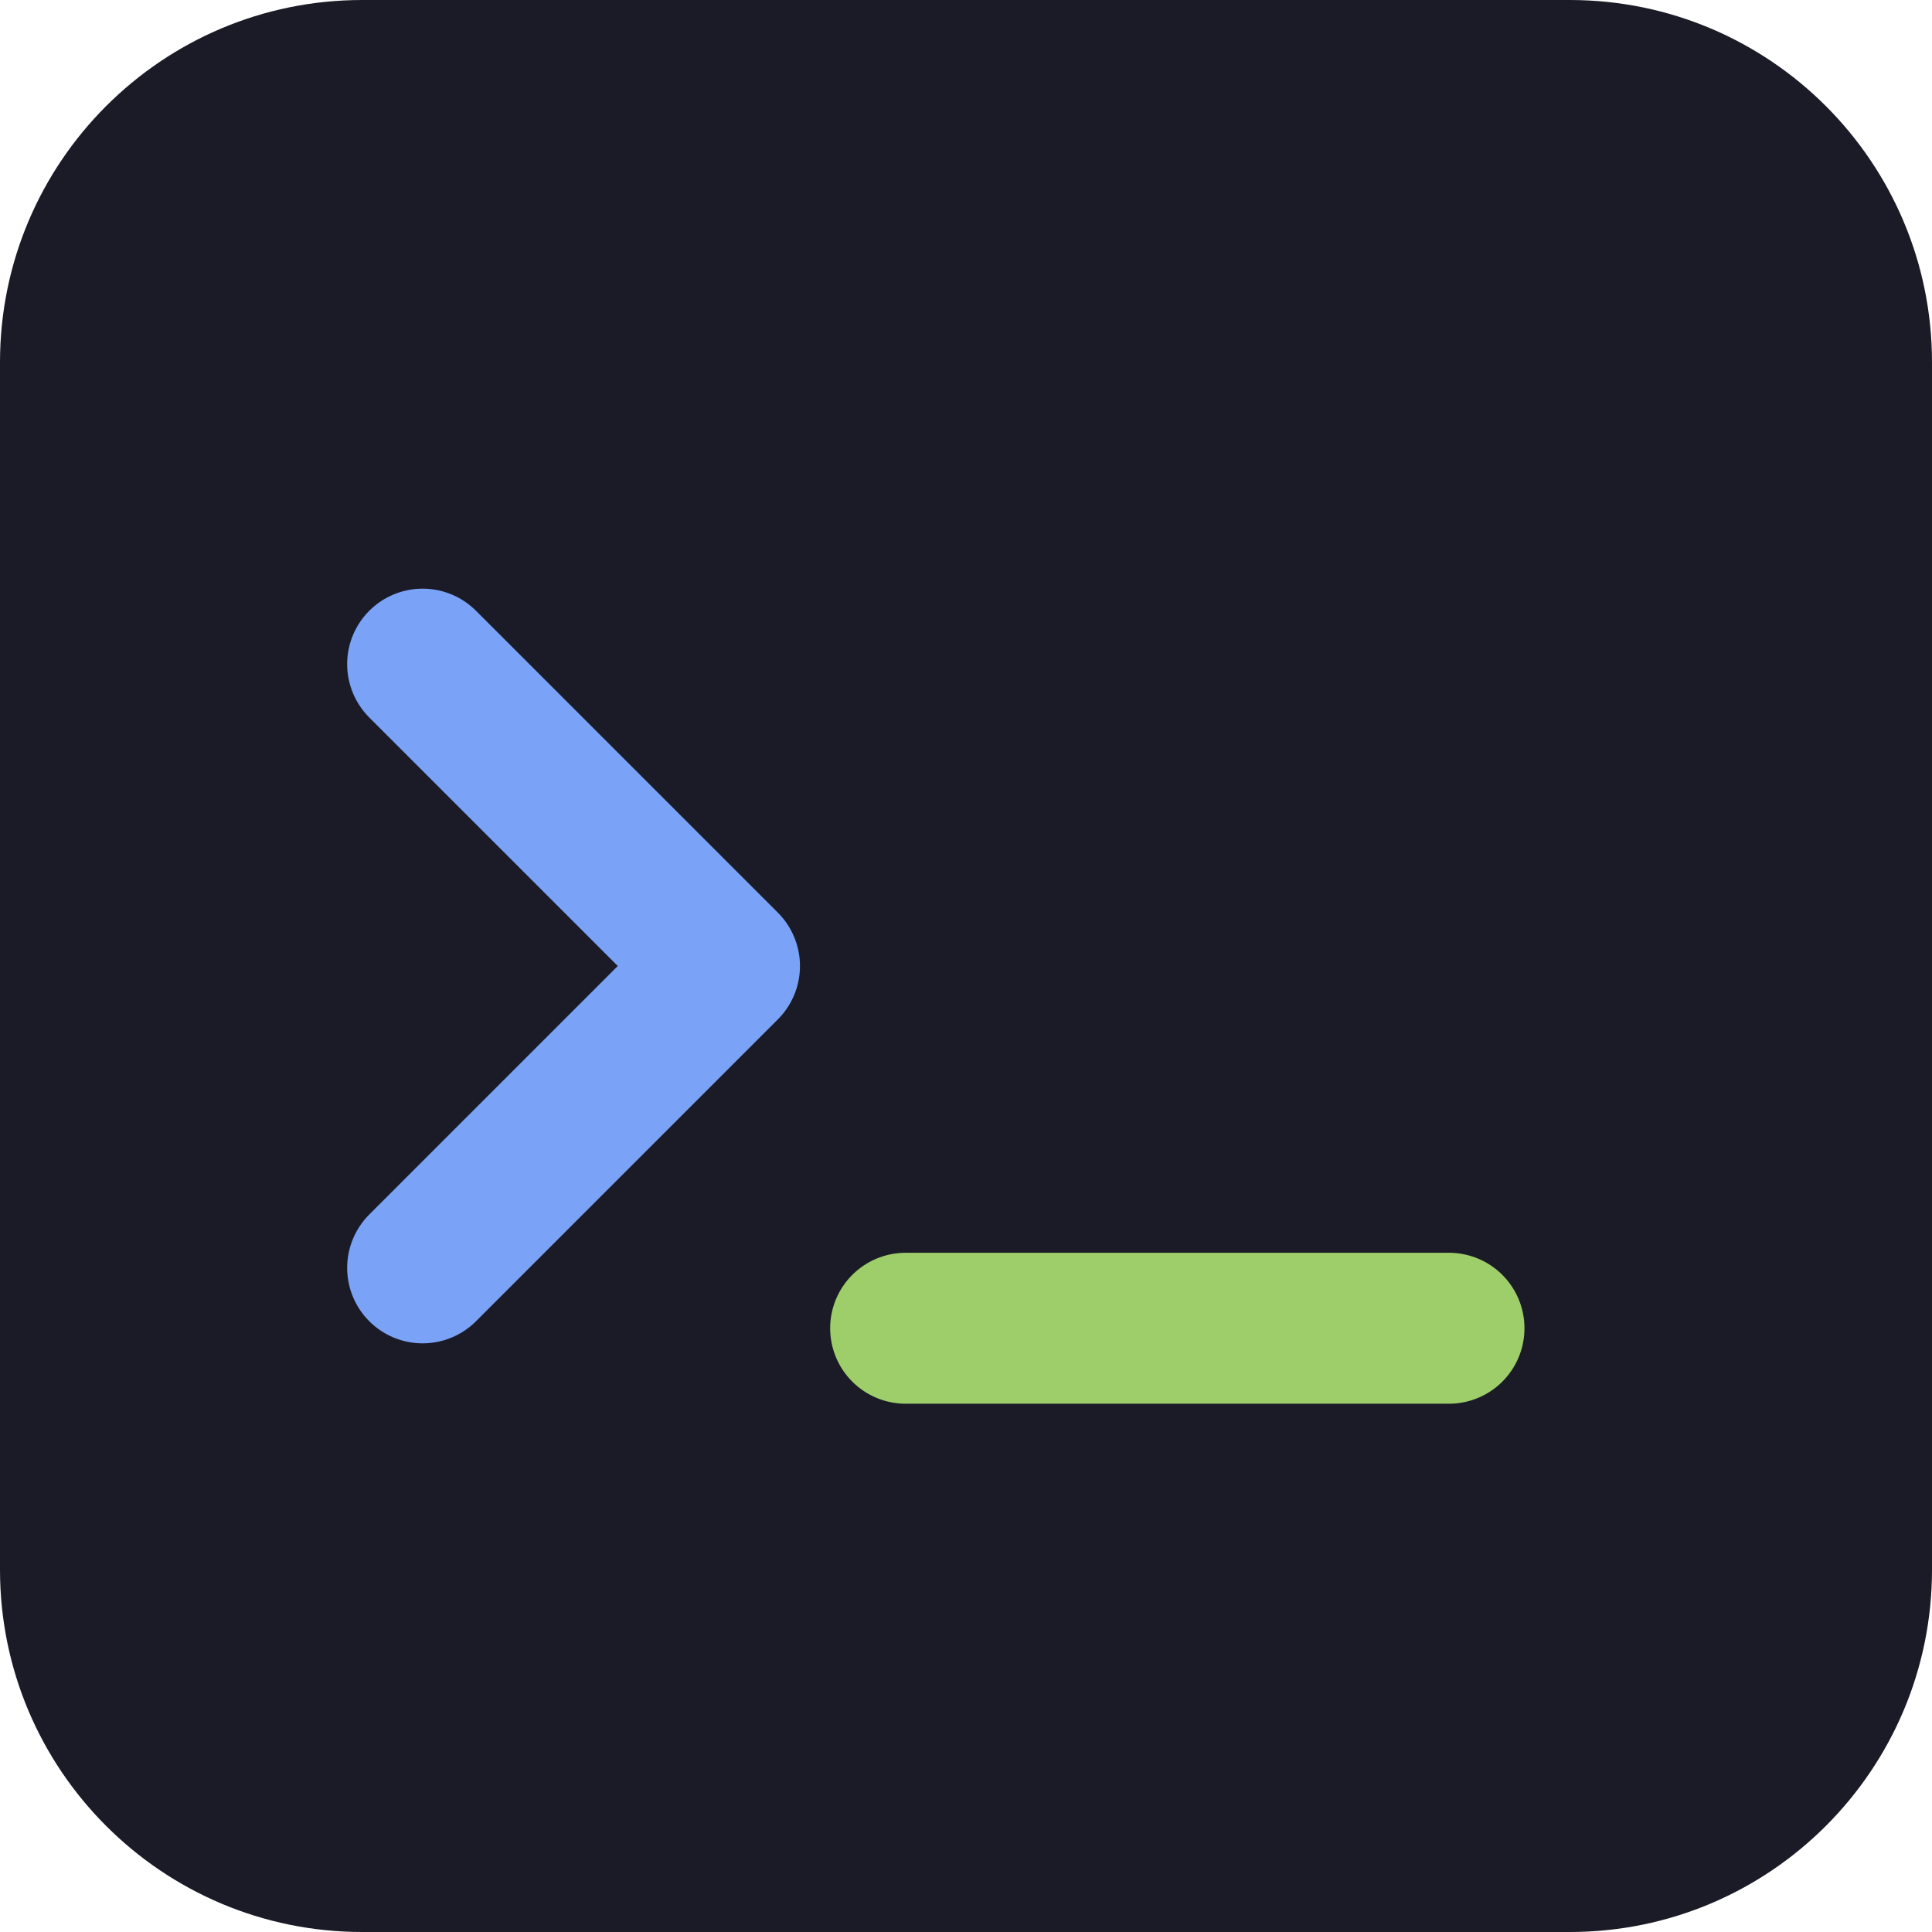
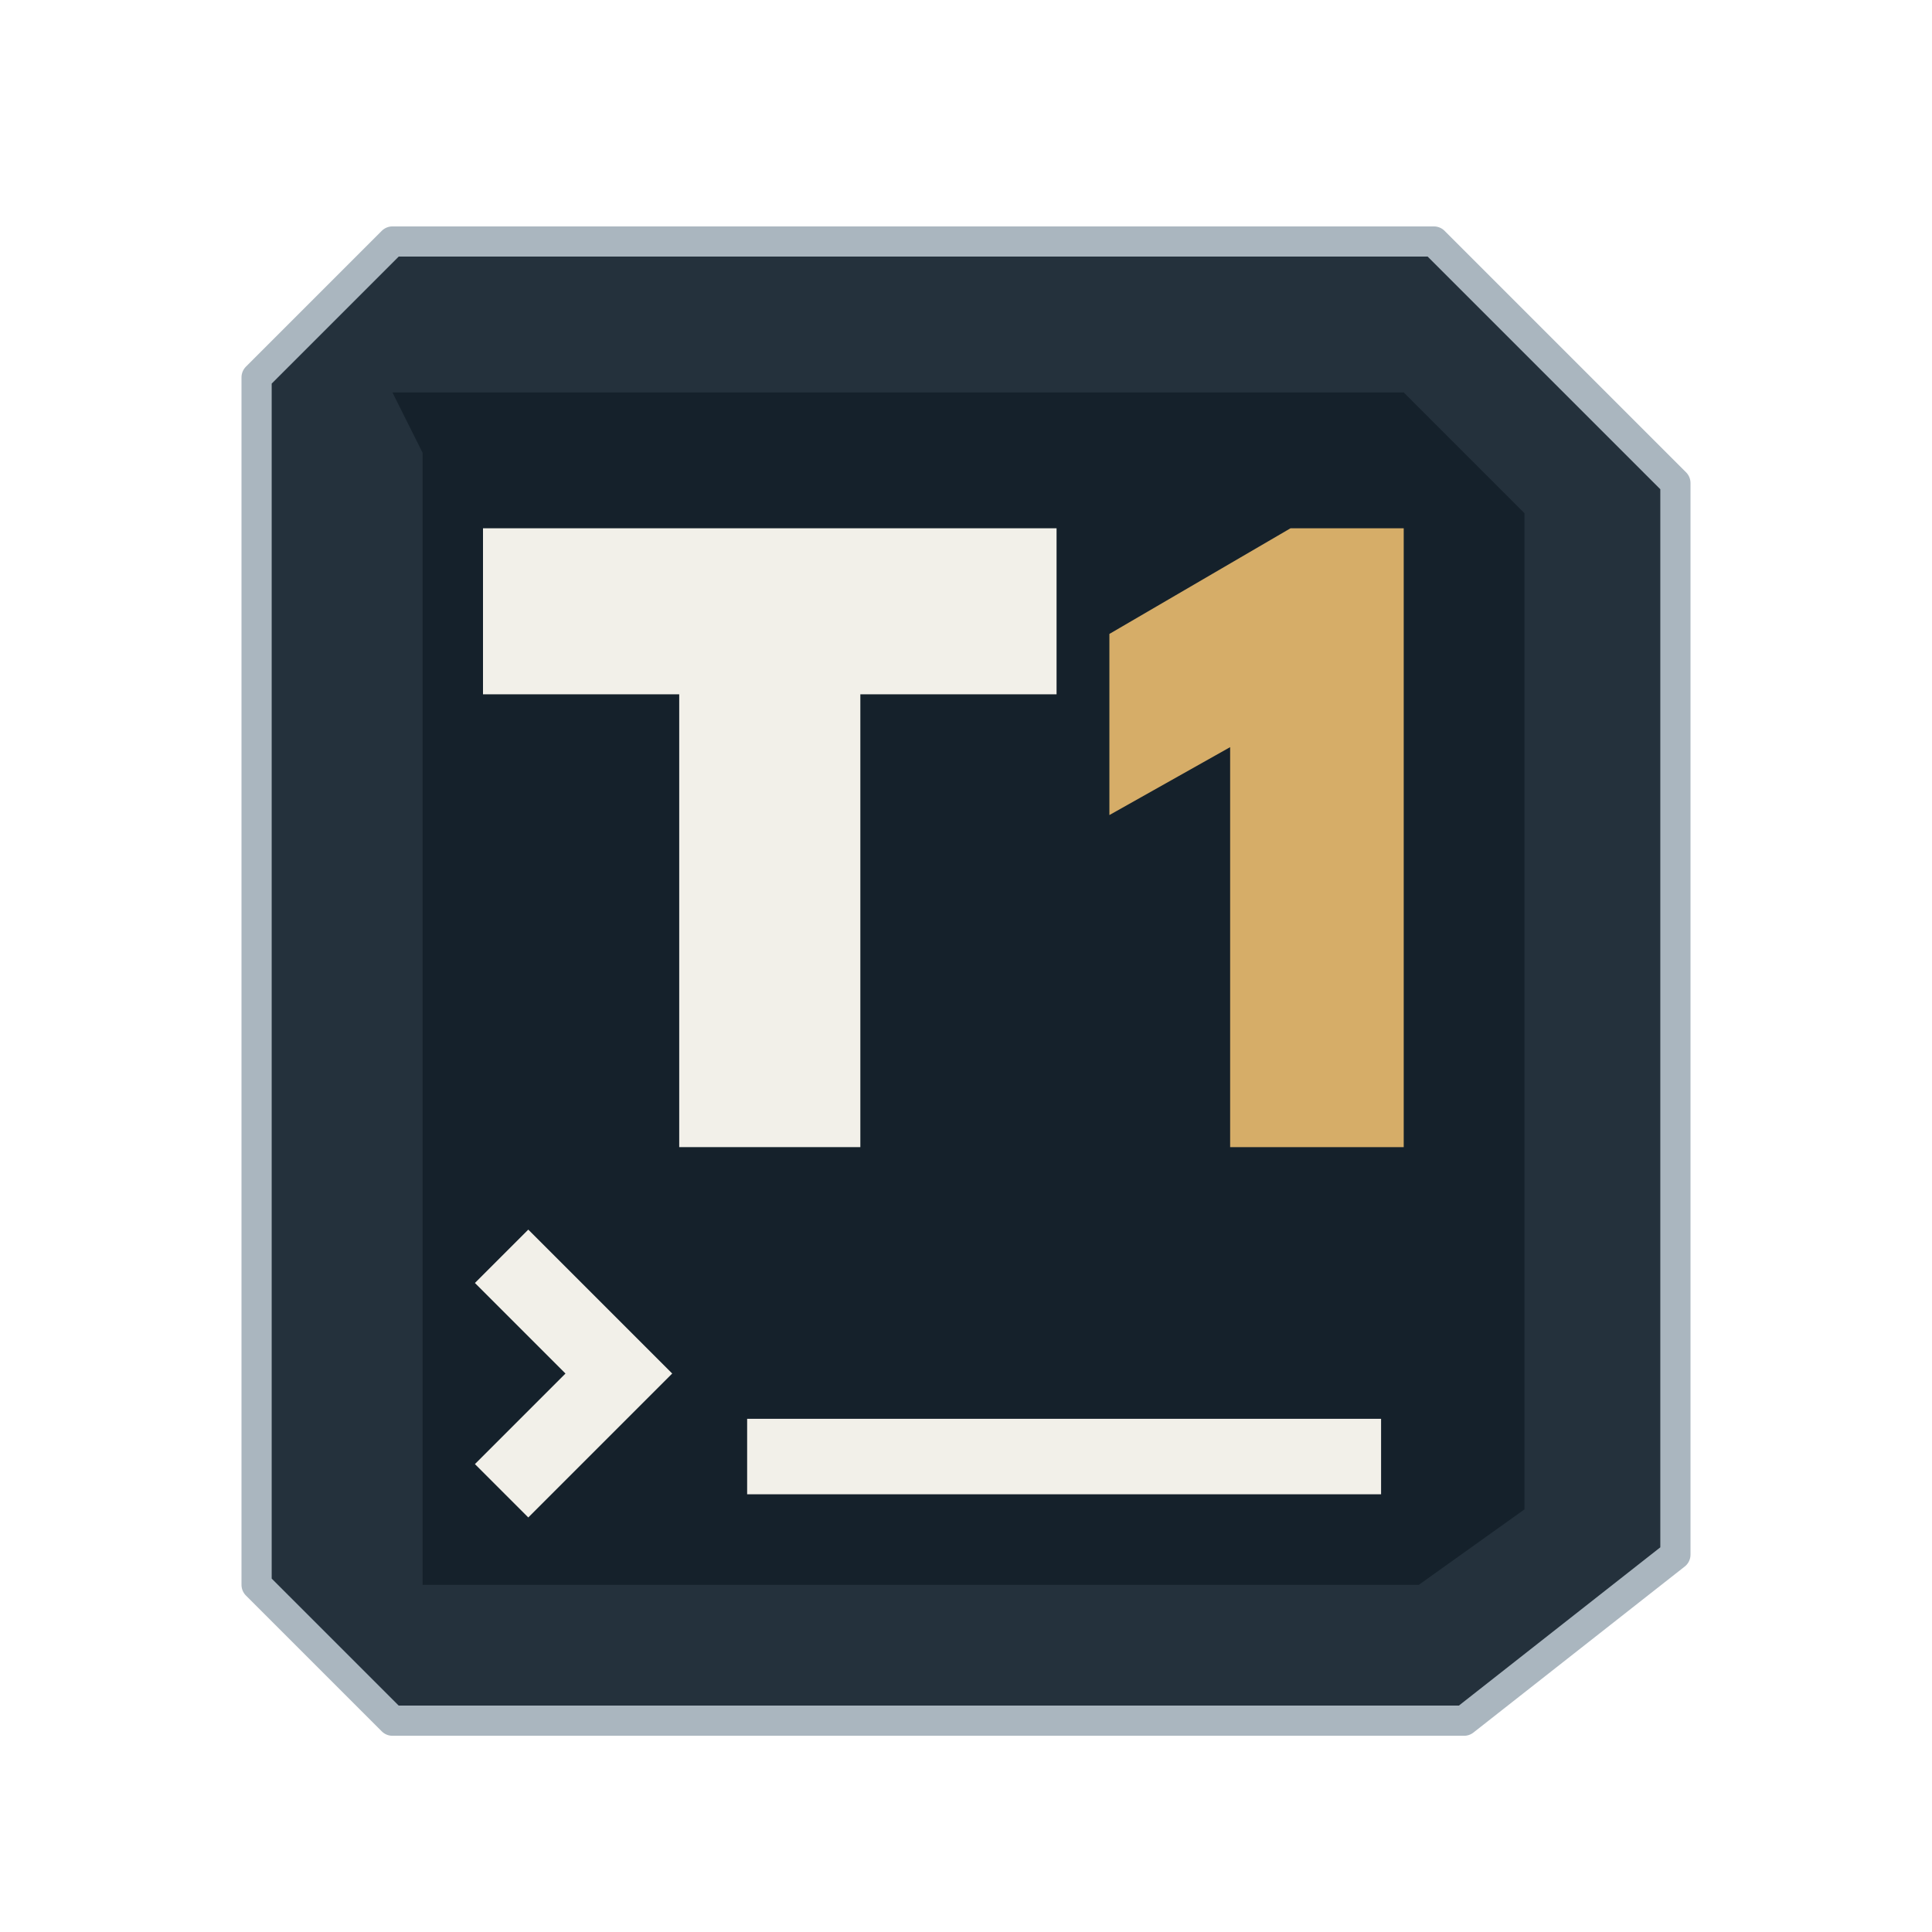
- <svg xmlns="http://www.w3.org/2000/svg" viewBox="0 0 32 32">
-   <rect width="32" height="32" rx="6" fill="#1a1b26" />
-   <path d="M7 11l5 5-5 5" fill="none" stroke="#7aa2f7" stroke-width="2.5" stroke-linecap="round" stroke-linejoin="round" />
-   <line x1="15" y1="22" x2="24" y2="22" stroke="#9ece6a" stroke-width="2.5" stroke-linecap="round" />
+ <svg xmlns="http://www.w3.org/2000/svg" viewBox="0 0 512 512" role="img" aria-labelledby="title">
+   <path fill="#24313c" stroke="#aab6bf" stroke-width="8" stroke-linejoin="round" d="M104 64H380L444 128V412L388 456H104L68 420V100Z" />
+   <path fill="#15212b" d="M104 104H372L404 136V400L376 420H112V120Z" />
+   <path fill="#f2f0e9" d="M128 140H280V184H228V304H180V184H128Z" />
+   <path fill="#d6ad68" d="M294 168L342 140H372V304H326V198L294 216Z" />
+   <path fill="none" stroke="#f2f0e9" stroke-width="20" stroke-linecap="square" stroke-linejoin="miter" d="M140 340L164 364L140 388M208 386H356" />
</svg>
